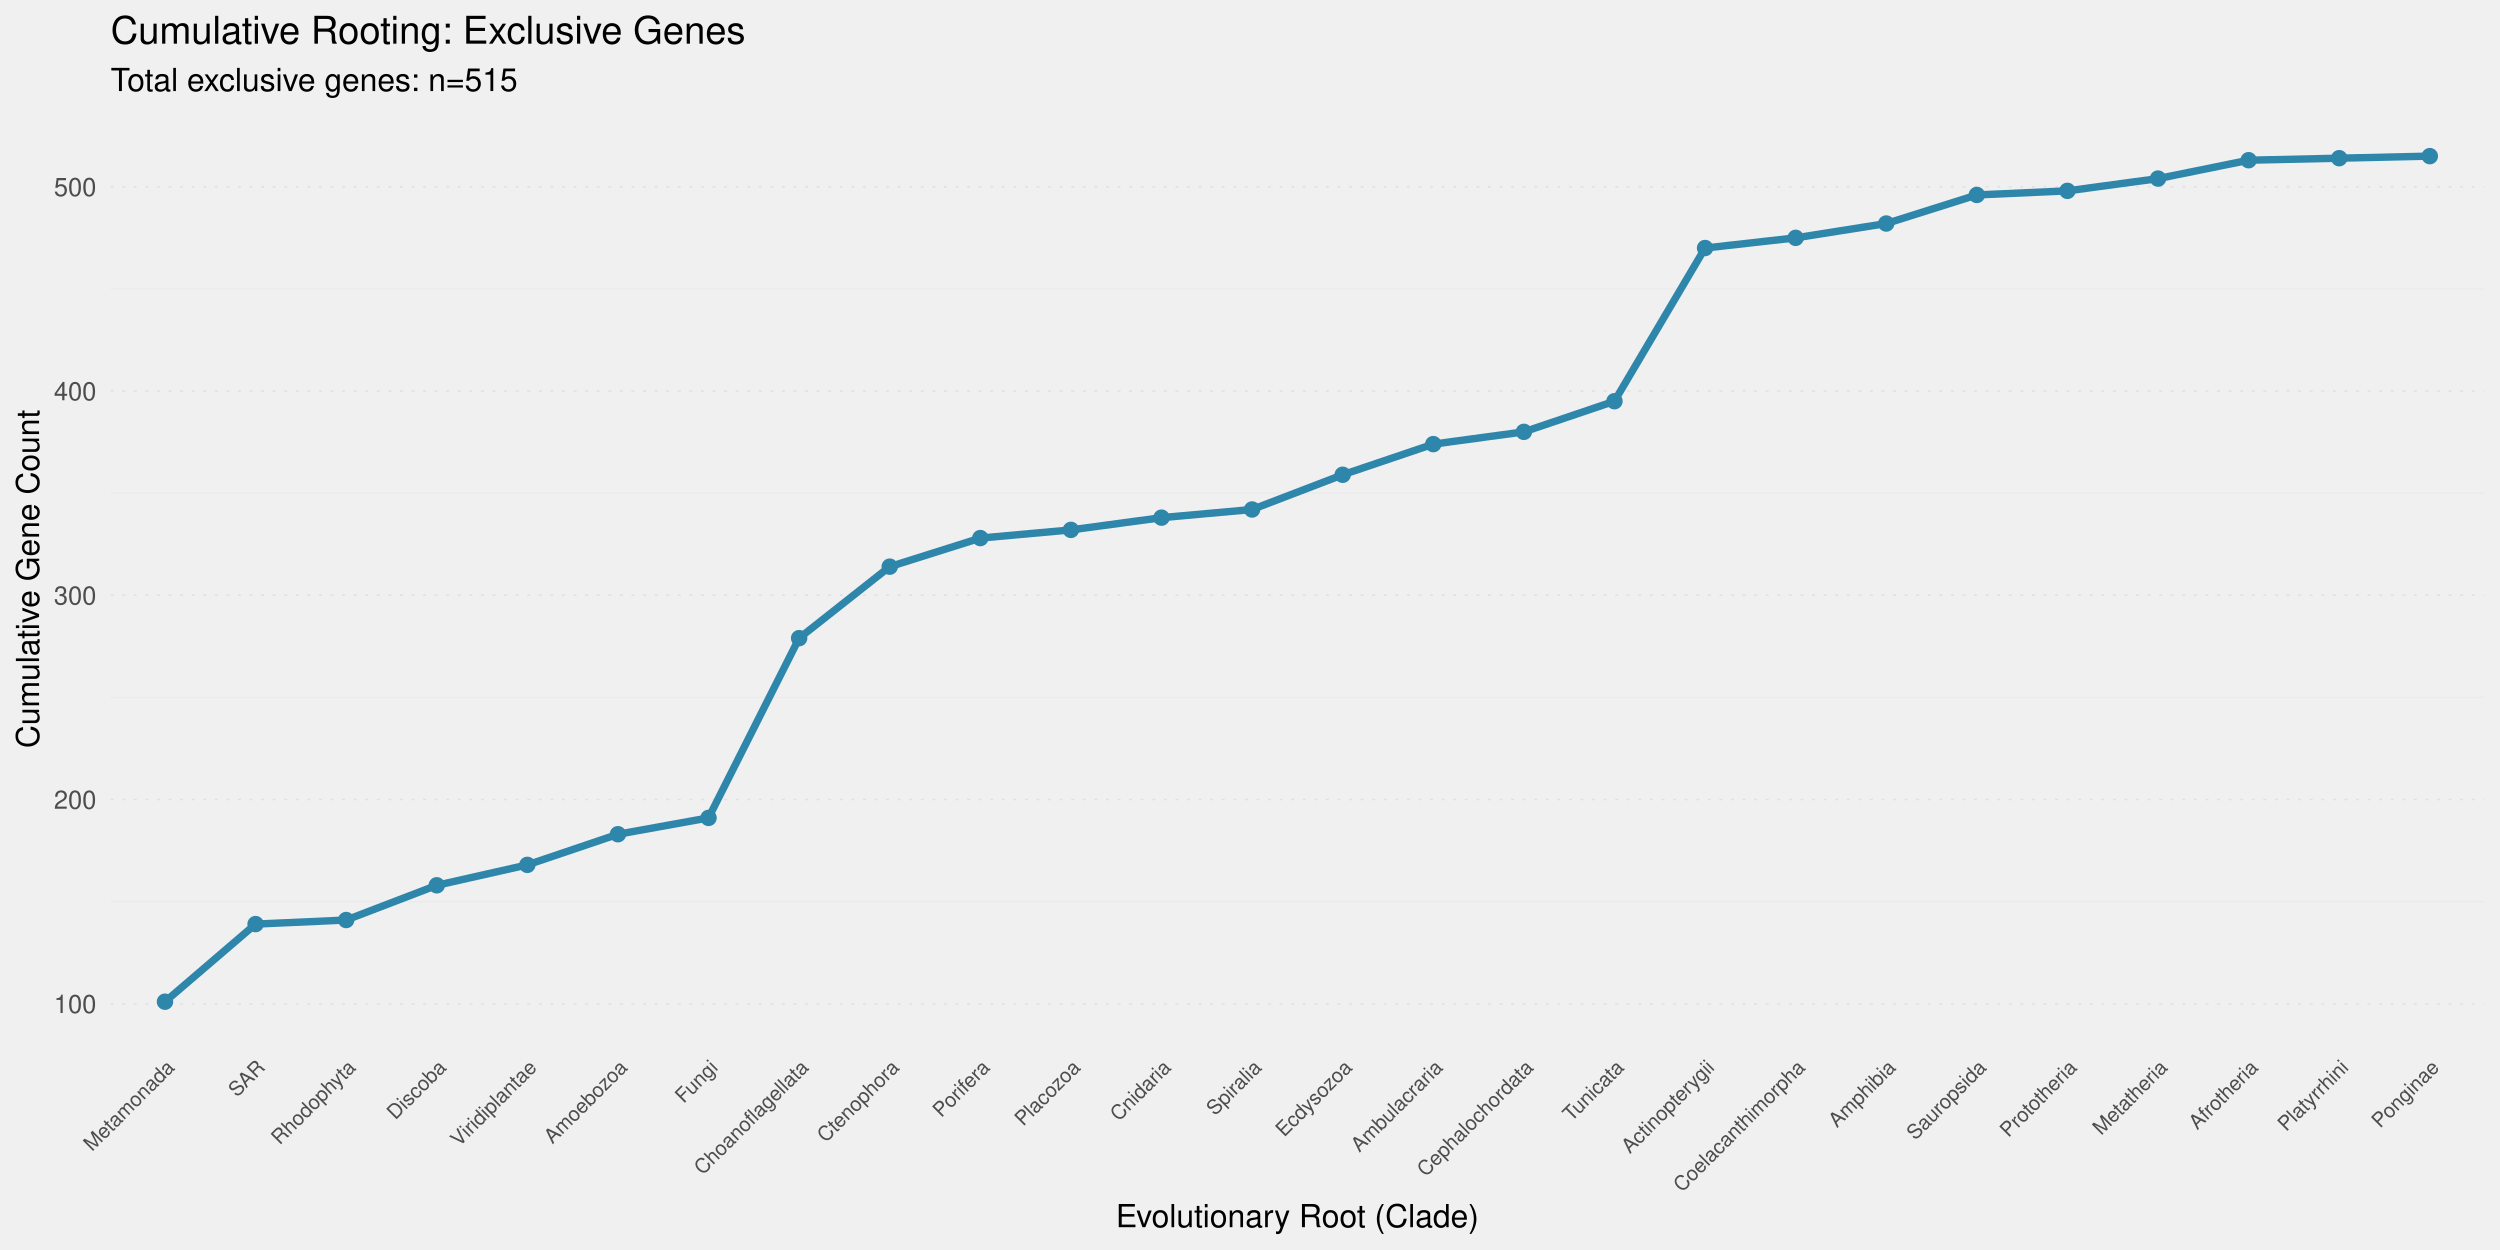
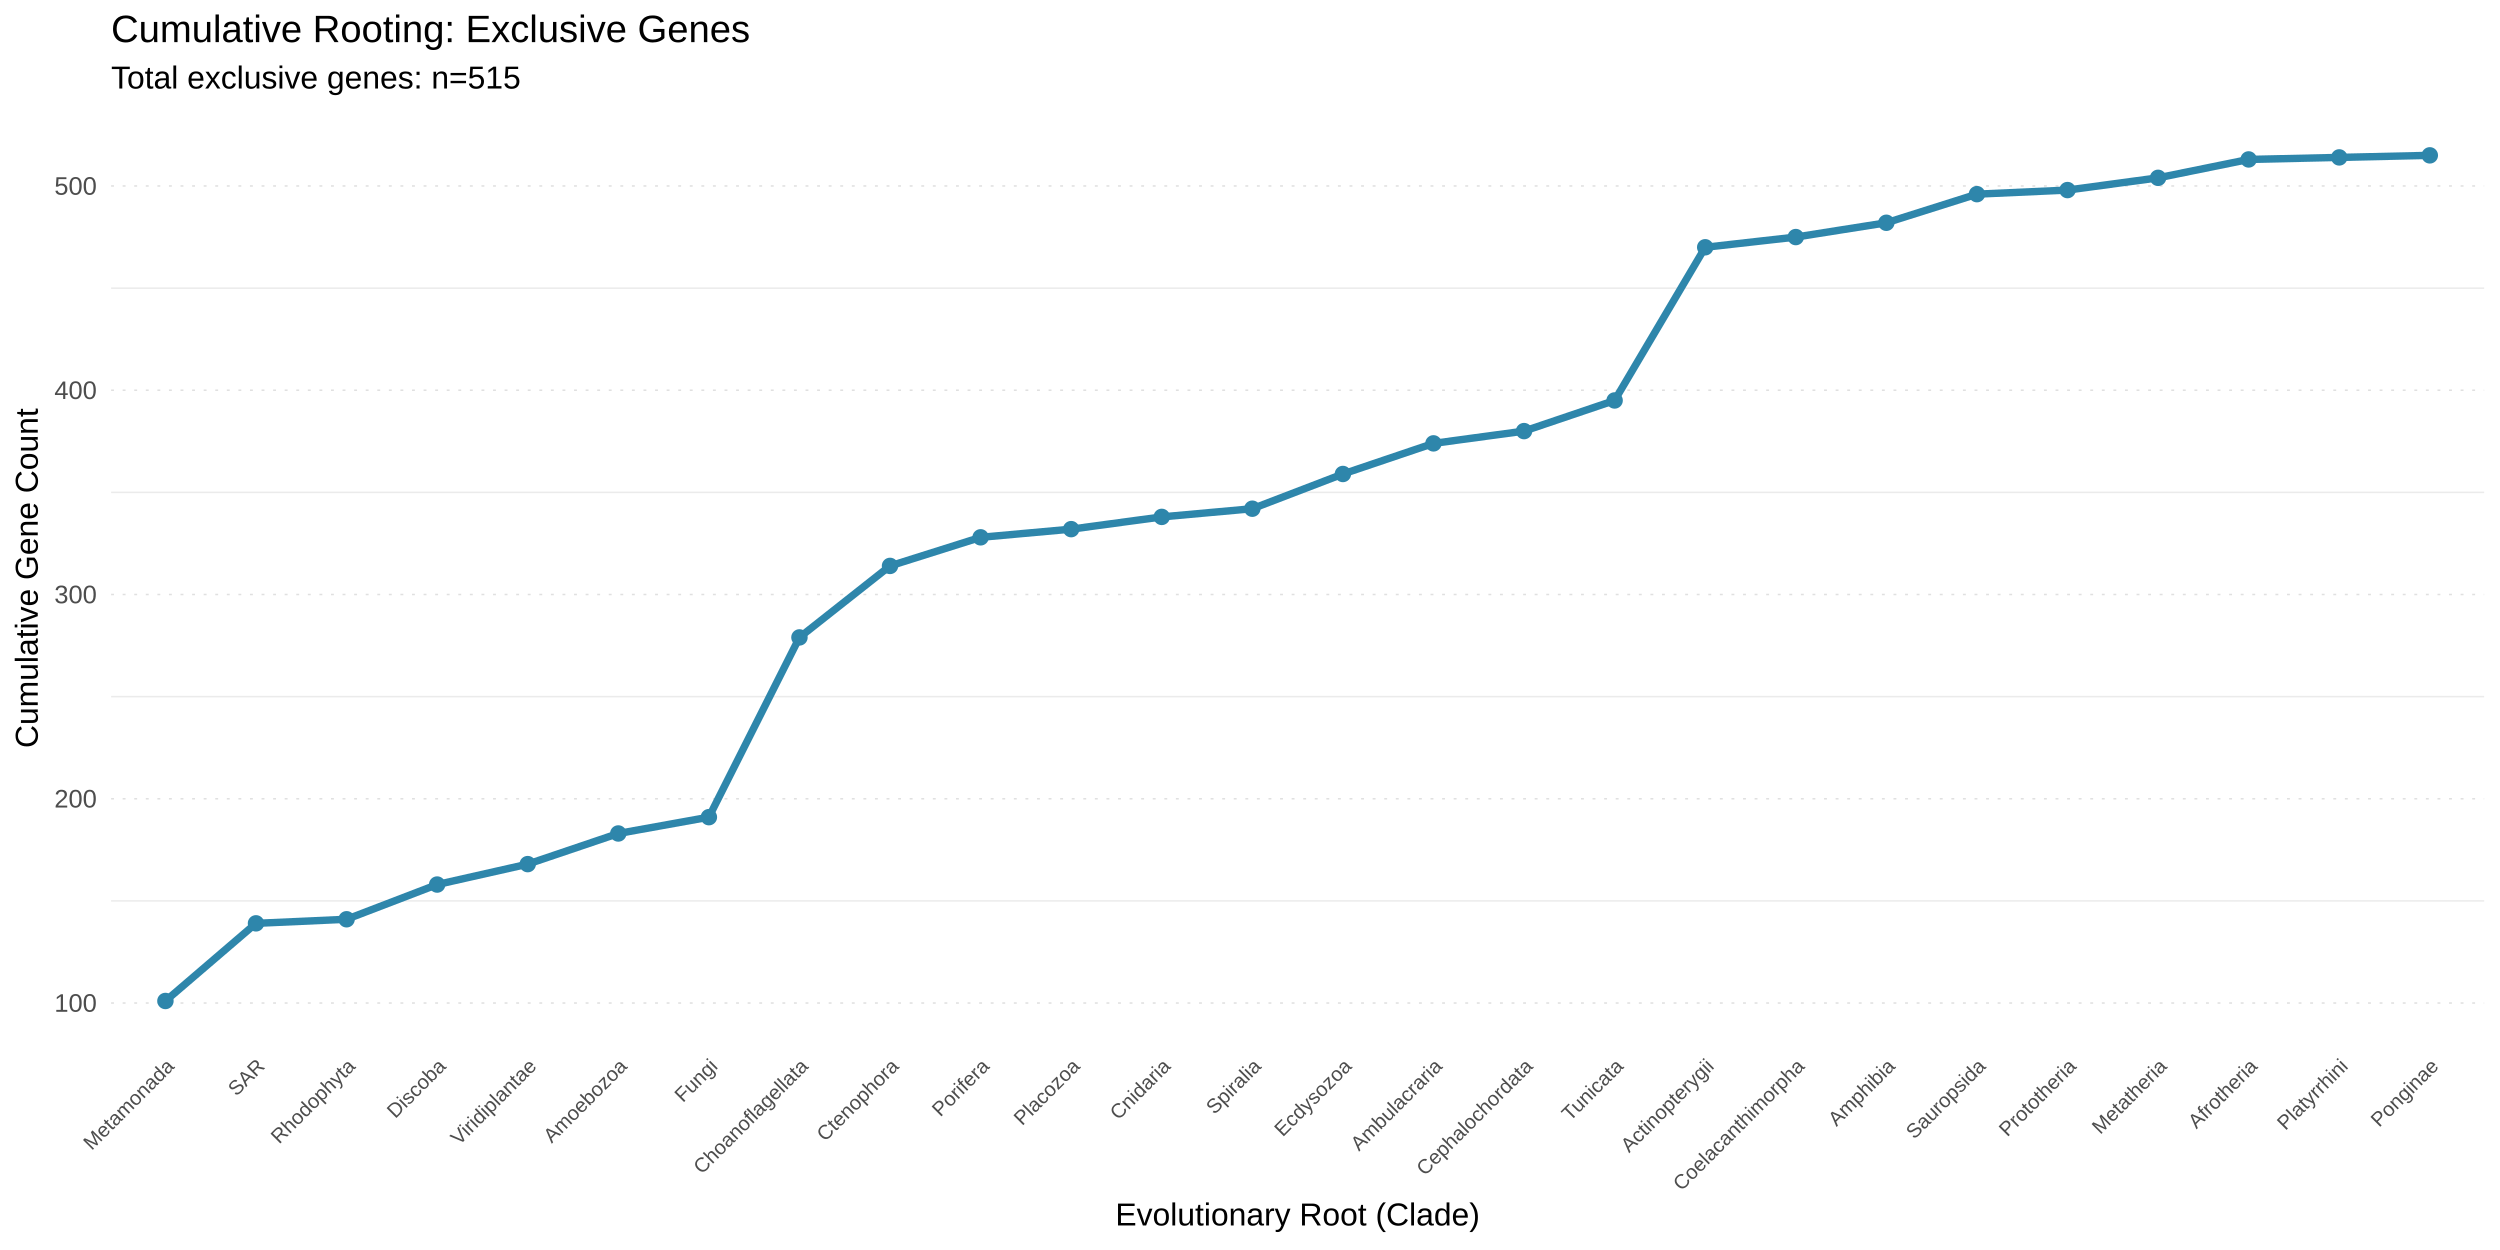
- <svg xmlns="http://www.w3.org/2000/svg" class="svglite" width="864.00pt" height="432.00pt" viewBox="0 0 864.00 432.00">
-   <defs>
-     <style type="text/css">
+ <svg xmlns="http://www.w3.org/2000/svg" width="864.00pt" height="432.00pt" viewBox="0 0 864.00 432.00">
+   <g class="svglite">
+     <defs>
+       <style type="text/css">
    .svglite line, .svglite polyline, .svglite polygon, .svglite path, .svglite rect, .svglite circle {
      fill: none;
      stroke: #000000;
      stroke-linecap: round;
      stroke-linejoin: round;
      stroke-miterlimit: 10.00;
    }
    .svglite text {
      white-space: pre;
    }
+     .svglite g.glyphgroup path {
+       fill: inherit;
+       stroke: none;
+     }
  </style>
-   </defs>
-   <rect width="100%" height="100%" style="stroke: none; fill: none;" />
-   <defs>
-     <clipPath id="cpMC4wMHw4NjQuMDB8MC4wMHw0MzIuMDA=">
-       <rect x="0.00" y="0.00" width="864.00" height="432.00" />
-     </clipPath>
-   </defs>
-   <g clip-path="url(#cpMC4wMHw4NjQuMDB8MC4wMHw0MzIuMDA=)">
- </g>
-   <defs>
-     <clipPath id="cpMzguMjR8ODU4LjUyfDM5LjM1fDM2MC44MA==">
-       <rect x="38.24" y="39.35" width="820.29" height="321.45" />
-     </clipPath>
-   </defs>
-   <g clip-path="url(#cpMzguMjR8ODU4LjUyfDM5LjM1fDM2MC44MA==)">
-     <polyline points="38.24,311.60 858.52,311.60 " style="stroke-width: 0.53; stroke: #EBEBEB; stroke-linecap: butt;" />
-     <polyline points="38.24,241.02 858.52,241.02 " style="stroke-width: 0.53; stroke: #EBEBEB; stroke-linecap: butt;" />
-     <polyline points="38.24,170.43 858.52,170.43 " style="stroke-width: 0.53; stroke: #EBEBEB; stroke-linecap: butt;" />
-     <polyline points="38.24,99.84 858.52,99.84 " style="stroke-width: 0.53; stroke: #EBEBEB; stroke-linecap: butt;" />
-     <polyline points="38.24,346.90 858.52,346.90 " style="stroke-width: 0.53; stroke: #E0E0E0; stroke-dasharray: 1.00,3.00; stroke-linecap: butt;" />
-     <polyline points="38.24,276.31 858.52,276.31 " style="stroke-width: 0.53; stroke: #E0E0E0; stroke-dasharray: 1.00,3.00; stroke-linecap: butt;" />
-     <polyline points="38.24,205.72 858.52,205.72 " style="stroke-width: 0.53; stroke: #E0E0E0; stroke-dasharray: 1.00,3.00; stroke-linecap: butt;" />
-     <polyline points="38.24,135.14 858.52,135.14 " style="stroke-width: 0.53; stroke: #E0E0E0; stroke-dasharray: 1.00,3.00; stroke-linecap: butt;" />
-     <polyline points="38.24,64.55 858.52,64.55 " style="stroke-width: 0.53; stroke: #E0E0E0; stroke-dasharray: 1.00,3.00; stroke-linecap: butt;" />
-     <polyline points="57.02,346.19 88.33,319.37 119.64,317.96 150.95,305.96 182.25,298.90 213.56,288.31 244.87,282.66 276.18,220.55 307.49,195.84 338.80,185.96 370.11,183.13 401.42,178.90 432.72,176.08 464.03,164.08 495.34,153.49 526.65,149.25 557.96,138.66 589.27,85.72 620.58,82.20 651.88,77.25 683.19,67.37 714.50,65.96 745.81,61.72 777.12,55.37 808.43,54.67 839.74,53.96 " style="stroke-width: 2.56; stroke: #2E86AB; stroke-linecap: butt;" />
-     <circle cx="57.02" cy="346.19" r="2.49" style="stroke-width: 0.71; stroke: #2E86AB; fill: #2E86AB;" />
-     <circle cx="88.33" cy="319.37" r="2.49" style="stroke-width: 0.71; stroke: #2E86AB; fill: #2E86AB;" />
-     <circle cx="119.64" cy="317.96" r="2.49" style="stroke-width: 0.71; stroke: #2E86AB; fill: #2E86AB;" />
-     <circle cx="150.95" cy="305.96" r="2.49" style="stroke-width: 0.71; stroke: #2E86AB; fill: #2E86AB;" />
-     <circle cx="182.25" cy="298.90" r="2.49" style="stroke-width: 0.71; stroke: #2E86AB; fill: #2E86AB;" />
-     <circle cx="213.56" cy="288.31" r="2.49" style="stroke-width: 0.71; stroke: #2E86AB; fill: #2E86AB;" />
-     <circle cx="244.87" cy="282.66" r="2.49" style="stroke-width: 0.71; stroke: #2E86AB; fill: #2E86AB;" />
-     <circle cx="276.18" cy="220.55" r="2.49" style="stroke-width: 0.71; stroke: #2E86AB; fill: #2E86AB;" />
-     <circle cx="307.49" cy="195.84" r="2.49" style="stroke-width: 0.71; stroke: #2E86AB; fill: #2E86AB;" />
-     <circle cx="338.80" cy="185.96" r="2.49" style="stroke-width: 0.71; stroke: #2E86AB; fill: #2E86AB;" />
-     <circle cx="370.11" cy="183.13" r="2.49" style="stroke-width: 0.71; stroke: #2E86AB; fill: #2E86AB;" />
-     <circle cx="401.42" cy="178.90" r="2.49" style="stroke-width: 0.71; stroke: #2E86AB; fill: #2E86AB;" />
-     <circle cx="432.72" cy="176.08" r="2.49" style="stroke-width: 0.71; stroke: #2E86AB; fill: #2E86AB;" />
-     <circle cx="464.03" cy="164.08" r="2.49" style="stroke-width: 0.71; stroke: #2E86AB; fill: #2E86AB;" />
-     <circle cx="495.34" cy="153.49" r="2.49" style="stroke-width: 0.71; stroke: #2E86AB; fill: #2E86AB;" />
-     <circle cx="526.65" cy="149.25" r="2.49" style="stroke-width: 0.71; stroke: #2E86AB; fill: #2E86AB;" />
-     <circle cx="557.96" cy="138.66" r="2.49" style="stroke-width: 0.71; stroke: #2E86AB; fill: #2E86AB;" />
-     <circle cx="589.27" cy="85.72" r="2.49" style="stroke-width: 0.71; stroke: #2E86AB; fill: #2E86AB;" />
-     <circle cx="620.58" cy="82.20" r="2.49" style="stroke-width: 0.71; stroke: #2E86AB; fill: #2E86AB;" />
-     <circle cx="651.88" cy="77.25" r="2.49" style="stroke-width: 0.71; stroke: #2E86AB; fill: #2E86AB;" />
-     <circle cx="683.19" cy="67.37" r="2.49" style="stroke-width: 0.71; stroke: #2E86AB; fill: #2E86AB;" />
-     <circle cx="714.50" cy="65.96" r="2.49" style="stroke-width: 0.71; stroke: #2E86AB; fill: #2E86AB;" />
-     <circle cx="745.81" cy="61.72" r="2.49" style="stroke-width: 0.71; stroke: #2E86AB; fill: #2E86AB;" />
-     <circle cx="777.12" cy="55.37" r="2.49" style="stroke-width: 0.71; stroke: #2E86AB; fill: #2E86AB;" />
-     <circle cx="808.43" cy="54.67" r="2.49" style="stroke-width: 0.71; stroke: #2E86AB; fill: #2E86AB;" />
-     <circle cx="839.74" cy="53.96" r="2.49" style="stroke-width: 0.71; stroke: #2E86AB; fill: #2E86AB;" />
-   </g>
-   <g clip-path="url(#cpMC4wMHw4NjQuMDB8MC4wMHw0MzIuMDA=)">
-     <text x="33.30" y="350.10" text-anchor="end" style="font-size: 8.80px; font-weight: 0;fill: #4D4D4D; font-family: &quot;Nimbus Sans&quot;;" textLength="14.67px" lengthAdjust="spacingAndGlyphs">100</text>
-     <text x="33.30" y="279.52" text-anchor="end" style="font-size: 8.80px; font-weight: 0;fill: #4D4D4D; font-family: &quot;Nimbus Sans&quot;;" textLength="14.67px" lengthAdjust="spacingAndGlyphs">200</text>
-     <text x="33.30" y="208.93" text-anchor="end" style="font-size: 8.80px; font-weight: 0;fill: #4D4D4D; font-family: &quot;Nimbus Sans&quot;;" textLength="14.67px" lengthAdjust="spacingAndGlyphs">300</text>
-     <text x="33.30" y="138.34" text-anchor="end" style="font-size: 8.80px; font-weight: 0;fill: #4D4D4D; font-family: &quot;Nimbus Sans&quot;;" textLength="14.67px" lengthAdjust="spacingAndGlyphs">400</text>
-     <text x="33.30" y="67.76" text-anchor="end" style="font-size: 8.80px; font-weight: 0;fill: #4D4D4D; font-family: &quot;Nimbus Sans&quot;;" textLength="14.67px" lengthAdjust="spacingAndGlyphs">500</text>
-     <text transform="translate(60.63,369.34) rotate(-45)" text-anchor="end" style="font-size: 7.00px; font-weight: 0;fill: #4D4D4D; font-family: &quot;Nimbus Sans&quot;;" textLength="40.87px" lengthAdjust="spacingAndGlyphs">Metamonada</text>
-     <text transform="translate(91.94,369.34) rotate(-45)" text-anchor="end" style="font-size: 7.00px; font-weight: 0;fill: #4D4D4D; font-family: &quot;Nimbus Sans&quot;;" textLength="14.39px" lengthAdjust="spacingAndGlyphs">SAR</text>
-     <text transform="translate(123.25,369.34) rotate(-45)" text-anchor="end" style="font-size: 7.00px; font-weight: 0;fill: #4D4D4D; font-family: &quot;Nimbus Sans&quot;;" textLength="37.76px" lengthAdjust="spacingAndGlyphs">Rhodophyta</text>
-     <text transform="translate(154.56,369.34) rotate(-45)" text-anchor="end" style="font-size: 7.00px; font-weight: 0;fill: #4D4D4D; font-family: &quot;Nimbus Sans&quot;;" textLength="25.29px" lengthAdjust="spacingAndGlyphs">Discoba</text>
-     <text transform="translate(185.86,369.34) rotate(-45)" text-anchor="end" style="font-size: 7.00px; font-weight: 0;fill: #4D4D4D; font-family: &quot;Nimbus Sans&quot;;" textLength="38.53px" lengthAdjust="spacingAndGlyphs">Viridiplantae</text>
-     <text transform="translate(217.17,369.34) rotate(-45)" text-anchor="end" style="font-size: 7.00px; font-weight: 0;fill: #4D4D4D; font-family: &quot;Nimbus Sans&quot;;" textLength="37.37px" lengthAdjust="spacingAndGlyphs">Amoebozoa</text>
-     <text transform="translate(248.48,369.34) rotate(-45)" text-anchor="end" style="font-size: 7.00px; font-weight: 0;fill: #4D4D4D; font-family: &quot;Nimbus Sans&quot;;" textLength="17.52px" lengthAdjust="spacingAndGlyphs">Fungi</text>
-     <text transform="translate(279.79,369.34) rotate(-45)" text-anchor="end" style="font-size: 7.00px; font-weight: 0;fill: #4D4D4D; font-family: &quot;Nimbus Sans&quot;;" textLength="52.56px" lengthAdjust="spacingAndGlyphs">Choanoflagellata</text>
-     <text transform="translate(311.10,369.34) rotate(-45)" text-anchor="end" style="font-size: 7.00px; font-weight: 0;fill: #4D4D4D; font-family: &quot;Nimbus Sans&quot;;" textLength="36.60px" lengthAdjust="spacingAndGlyphs">Ctenophora</text>
-     <text transform="translate(342.41,369.34) rotate(-45)" text-anchor="end" style="font-size: 7.00px; font-weight: 0;fill: #4D4D4D; font-family: &quot;Nimbus Sans&quot;;" textLength="24.52px" lengthAdjust="spacingAndGlyphs">Porifera</text>
-     <text transform="translate(373.72,369.34) rotate(-45)" text-anchor="end" style="font-size: 7.00px; font-weight: 0;fill: #4D4D4D; font-family: &quot;Nimbus Sans&quot;;" textLength="28.80px" lengthAdjust="spacingAndGlyphs">Placozoa</text>
-     <text transform="translate(405.02,369.34) rotate(-45)" text-anchor="end" style="font-size: 7.00px; font-weight: 0;fill: #4D4D4D; font-family: &quot;Nimbus Sans&quot;;" textLength="26.08px" lengthAdjust="spacingAndGlyphs">Cnidaria</text>
-     <text transform="translate(436.33,369.34) rotate(-45)" text-anchor="end" style="font-size: 7.00px; font-weight: 0;fill: #4D4D4D; font-family: &quot;Nimbus Sans&quot;;" textLength="23.35px" lengthAdjust="spacingAndGlyphs">Spiralia</text>
-     <text transform="translate(467.64,369.34) rotate(-45)" text-anchor="end" style="font-size: 7.00px; font-weight: 0;fill: #4D4D4D; font-family: &quot;Nimbus Sans&quot;;" textLength="34.24px" lengthAdjust="spacingAndGlyphs">Ecdysozoa</text>
-     <text transform="translate(498.95,369.34) rotate(-45)" text-anchor="end" style="font-size: 7.00px; font-weight: 0;fill: #4D4D4D; font-family: &quot;Nimbus Sans&quot;;" textLength="41.25px" lengthAdjust="spacingAndGlyphs">Ambulacraria</text>
-     <text transform="translate(530.26,369.34) rotate(-45)" text-anchor="end" style="font-size: 7.00px; font-weight: 0;fill: #4D4D4D; font-family: &quot;Nimbus Sans&quot;;" textLength="53.34px" lengthAdjust="spacingAndGlyphs">Cephalochordata</text>
-     <text transform="translate(561.57,369.34) rotate(-45)" text-anchor="end" style="font-size: 7.00px; font-weight: 0;fill: #4D4D4D; font-family: &quot;Nimbus Sans&quot;;" textLength="26.86px" lengthAdjust="spacingAndGlyphs">Tunicata</text>
-     <text transform="translate(592.88,369.34) rotate(-45)" text-anchor="end" style="font-size: 7.00px; font-weight: 0;fill: #4D4D4D; font-family: &quot;Nimbus Sans&quot;;" textLength="42.03px" lengthAdjust="spacingAndGlyphs">Actinopterygii</text>
-     <text transform="translate(624.18,369.34) rotate(-45)" text-anchor="end" style="font-size: 7.00px; font-weight: 0;fill: #4D4D4D; font-family: &quot;Nimbus Sans&quot;;" textLength="60.72px" lengthAdjust="spacingAndGlyphs">Coelacanthimorpha</text>
-     <text transform="translate(655.49,369.34) rotate(-45)" text-anchor="end" style="font-size: 7.00px; font-weight: 0;fill: #4D4D4D; font-family: &quot;Nimbus Sans&quot;;" textLength="29.19px" lengthAdjust="spacingAndGlyphs">Amphibia</text>
-     <text transform="translate(686.80,369.34) rotate(-45)" text-anchor="end" style="font-size: 7.00px; font-weight: 0;fill: #4D4D4D; font-family: &quot;Nimbus Sans&quot;;" textLength="35.42px" lengthAdjust="spacingAndGlyphs">Sauropsida</text>
-     <text transform="translate(718.11,369.34) rotate(-45)" text-anchor="end" style="font-size: 7.00px; font-weight: 0;fill: #4D4D4D; font-family: &quot;Nimbus Sans&quot;;" textLength="34.25px" lengthAdjust="spacingAndGlyphs">Prototheria</text>
-     <text transform="translate(749.42,369.34) rotate(-45)" text-anchor="end" style="font-size: 7.00px; font-weight: 0;fill: #4D4D4D; font-family: &quot;Nimbus Sans&quot;;" textLength="33.08px" lengthAdjust="spacingAndGlyphs">Metatheria</text>
-     <text transform="translate(780.73,369.34) rotate(-45)" text-anchor="end" style="font-size: 7.00px; font-weight: 0;fill: #4D4D4D; font-family: &quot;Nimbus Sans&quot;;" textLength="30.36px" lengthAdjust="spacingAndGlyphs">Afrotheria</text>
-     <text transform="translate(812.04,369.34) rotate(-45)" text-anchor="end" style="font-size: 7.00px; font-weight: 0;fill: #4D4D4D; font-family: &quot;Nimbus Sans&quot;;" textLength="31.13px" lengthAdjust="spacingAndGlyphs">Platyrrhini</text>
-     <text transform="translate(843.35,369.34) rotate(-45)" text-anchor="end" style="font-size: 7.00px; font-weight: 0;fill: #4D4D4D; font-family: &quot;Nimbus Sans&quot;;" textLength="29.59px" lengthAdjust="spacingAndGlyphs">Ponginae</text>
-     <text x="448.38" y="424.12" text-anchor="middle" style="font-size: 11.00px; font-weight: 0; font-family: &quot;Nimbus Sans&quot;;" textLength="125.91px" lengthAdjust="spacingAndGlyphs">Evolutionary Root (Clade)</text>
-     <text transform="translate(13.50,200.08) rotate(-90)" text-anchor="middle" style="font-size: 11.00px; font-weight: 0; font-family: &quot;Nimbus Sans&quot;;" textLength="117.36px" lengthAdjust="spacingAndGlyphs">Cumulative Gene Count</text>
-     <text x="38.24" y="31.47" style="font-size: 11.00px; font-weight: 0; font-family: &quot;Nimbus Sans&quot;;" textLength="142.73px" lengthAdjust="spacingAndGlyphs">Total exclusive genes: n=515</text>
-     <text x="38.24" y="15.09" style="font-size: 13.20px; font-weight: 0; font-family: &quot;Nimbus Sans&quot;;" textLength="220.58px" lengthAdjust="spacingAndGlyphs">Cumulative Rooting: Exclusive Genes</text>
+     </defs>
+     <rect width="100%" height="100%" style="stroke: none; fill: #FFFFFF;" />
+     <defs>
+       <clipPath id="cpMC4wMHw4NjQuMDB8MC4wMHw0MzIuMDA=">
+         <rect x="0.00" y="0.00" width="864.00" height="432.00" />
+       </clipPath>
+     </defs>
+     <g clip-path="url(#cpMC4wMHw4NjQuMDB8MC4wMHw0MzIuMDA=)">
+       <rect x="-0" y="0" width="864.00" height="432.00" style="stroke-width: 1.07; stroke: none; fill: #FFFFFF;" />
+     </g>
+     <defs>
+       <clipPath id="cpMzguMzl8ODU4LjUyfDM5LjA4fDM2MC41NQ==">
+         <rect x="38.39" y="39.08" width="820.13" height="321.47" />
+       </clipPath>
+     </defs>
+     <g clip-path="url(#cpMzguMzl8ODU4LjUyfDM5LjA4fDM2MC41NQ==)">
+       <polyline points="38.39,311.35 858.52,311.35 " style="stroke-width: 0.53; stroke: #EBEBEB; stroke-linecap: butt;" />
+       <polyline points="38.39,240.76 858.52,240.76 " style="stroke-width: 0.53; stroke: #EBEBEB; stroke-linecap: butt;" />
+       <polyline points="38.39,170.17 858.52,170.17 " style="stroke-width: 0.53; stroke: #EBEBEB; stroke-linecap: butt;" />
+       <polyline points="38.39,99.58 858.52,99.58 " style="stroke-width: 0.53; stroke: #EBEBEB; stroke-linecap: butt;" />
+       <polyline points="38.39,346.64 858.52,346.64 " style="stroke-width: 0.53; stroke: #E0E0E0; stroke-dasharray: 1.00,3.00; stroke-linecap: butt;" />
+       <polyline points="38.39,276.05 858.52,276.05 " style="stroke-width: 0.53; stroke: #E0E0E0; stroke-dasharray: 1.00,3.00; stroke-linecap: butt;" />
+       <polyline points="38.39,205.46 858.52,205.46 " style="stroke-width: 0.53; stroke: #E0E0E0; stroke-dasharray: 1.00,3.00; stroke-linecap: butt;" />
+       <polyline points="38.39,134.87 858.52,134.87 " style="stroke-width: 0.53; stroke: #E0E0E0; stroke-dasharray: 1.00,3.00; stroke-linecap: butt;" />
+       <polyline points="38.39,64.28 858.52,64.28 " style="stroke-width: 0.53; stroke: #E0E0E0; stroke-dasharray: 1.00,3.00; stroke-linecap: butt;" />
+       <polyline points="57.17,345.94 88.47,319.11 119.78,317.70 151.08,305.70 182.38,298.64 213.68,288.05 244.99,282.41 276.29,220.29 307.59,195.58 338.90,185.70 370.20,182.87 401.50,178.64 432.80,175.81 464.11,163.81 495.41,153.23 526.71,148.99 558.01,138.40 589.32,85.46 620.62,81.93 651.92,76.99 683.23,67.10 714.53,65.69 745.83,61.46 777.13,55.10 808.44,54.40 839.74,53.69 " style="stroke-width: 2.56; stroke: #2E86AB; stroke-linecap: butt;" />
+       <circle cx="57.17" cy="345.94" r="2.49" style="stroke-width: 0.71; stroke: #2E86AB; fill: #2E86AB;" />
+       <circle cx="88.47" cy="319.11" r="2.49" style="stroke-width: 0.71; stroke: #2E86AB; fill: #2E86AB;" />
+       <circle cx="119.78" cy="317.70" r="2.49" style="stroke-width: 0.71; stroke: #2E86AB; fill: #2E86AB;" />
+       <circle cx="151.08" cy="305.70" r="2.49" style="stroke-width: 0.71; stroke: #2E86AB; fill: #2E86AB;" />
+       <circle cx="182.38" cy="298.64" r="2.49" style="stroke-width: 0.71; stroke: #2E86AB; fill: #2E86AB;" />
+       <circle cx="213.68" cy="288.05" r="2.49" style="stroke-width: 0.71; stroke: #2E86AB; fill: #2E86AB;" />
+       <circle cx="244.99" cy="282.41" r="2.49" style="stroke-width: 0.71; stroke: #2E86AB; fill: #2E86AB;" />
+       <circle cx="276.29" cy="220.29" r="2.49" style="stroke-width: 0.71; stroke: #2E86AB; fill: #2E86AB;" />
+       <circle cx="307.59" cy="195.58" r="2.49" style="stroke-width: 0.71; stroke: #2E86AB; fill: #2E86AB;" />
+       <circle cx="338.90" cy="185.70" r="2.49" style="stroke-width: 0.71; stroke: #2E86AB; fill: #2E86AB;" />
+       <circle cx="370.20" cy="182.87" r="2.49" style="stroke-width: 0.71; stroke: #2E86AB; fill: #2E86AB;" />
+       <circle cx="401.50" cy="178.64" r="2.49" style="stroke-width: 0.71; stroke: #2E86AB; fill: #2E86AB;" />
+       <circle cx="432.80" cy="175.81" r="2.49" style="stroke-width: 0.71; stroke: #2E86AB; fill: #2E86AB;" />
+       <circle cx="464.11" cy="163.81" r="2.49" style="stroke-width: 0.71; stroke: #2E86AB; fill: #2E86AB;" />
+       <circle cx="495.41" cy="153.23" r="2.49" style="stroke-width: 0.71; stroke: #2E86AB; fill: #2E86AB;" />
+       <circle cx="526.71" cy="148.99" r="2.49" style="stroke-width: 0.71; stroke: #2E86AB; fill: #2E86AB;" />
+       <circle cx="558.01" cy="138.40" r="2.49" style="stroke-width: 0.71; stroke: #2E86AB; fill: #2E86AB;" />
+       <circle cx="589.32" cy="85.46" r="2.49" style="stroke-width: 0.71; stroke: #2E86AB; fill: #2E86AB;" />
+       <circle cx="620.62" cy="81.93" r="2.49" style="stroke-width: 0.71; stroke: #2E86AB; fill: #2E86AB;" />
+       <circle cx="651.92" cy="76.99" r="2.49" style="stroke-width: 0.71; stroke: #2E86AB; fill: #2E86AB;" />
+       <circle cx="683.23" cy="67.10" r="2.49" style="stroke-width: 0.71; stroke: #2E86AB; fill: #2E86AB;" />
+       <circle cx="714.53" cy="65.69" r="2.49" style="stroke-width: 0.71; stroke: #2E86AB; fill: #2E86AB;" />
+       <circle cx="745.83" cy="61.46" r="2.49" style="stroke-width: 0.71; stroke: #2E86AB; fill: #2E86AB;" />
+       <circle cx="777.13" cy="55.10" r="2.49" style="stroke-width: 0.71; stroke: #2E86AB; fill: #2E86AB;" />
+       <circle cx="808.44" cy="54.40" r="2.49" style="stroke-width: 0.71; stroke: #2E86AB; fill: #2E86AB;" />
+       <circle cx="839.74" cy="53.69" r="2.49" style="stroke-width: 0.71; stroke: #2E86AB; fill: #2E86AB;" />
+     </g>
+     <g clip-path="url(#cpMC4wMHw4NjQuMDB8MC4wMHw0MzIuMDA=)">
+       <text x="33.46" y="349.67" text-anchor="end" style="font-size: 8.80px;fill: #4D4D4D; font-family: &quot;Liberation Sans&quot;;" textLength="14.67px" lengthAdjust="spacingAndGlyphs">100</text>
+       <text x="33.46" y="279.08" text-anchor="end" style="font-size: 8.80px;fill: #4D4D4D; font-family: &quot;Liberation Sans&quot;;" textLength="14.67px" lengthAdjust="spacingAndGlyphs">200</text>
+       <text x="33.46" y="208.49" text-anchor="end" style="font-size: 8.80px;fill: #4D4D4D; font-family: &quot;Liberation Sans&quot;;" textLength="14.67px" lengthAdjust="spacingAndGlyphs">300</text>
+       <text x="33.46" y="137.90" text-anchor="end" style="font-size: 8.80px;fill: #4D4D4D; font-family: &quot;Liberation Sans&quot;;" textLength="14.67px" lengthAdjust="spacingAndGlyphs">400</text>
+       <text x="33.46" y="67.31" text-anchor="end" style="font-size: 8.80px;fill: #4D4D4D; font-family: &quot;Liberation Sans&quot;;" textLength="14.67px" lengthAdjust="spacingAndGlyphs">500</text>
+       <text transform="translate(60.58,368.89) rotate(-45)" text-anchor="end" style="font-size: 7.00px;fill: #4D4D4D; font-family: &quot;Liberation Sans&quot;;" textLength="40.83px" lengthAdjust="spacingAndGlyphs">Metamonada</text>
+       <text transform="translate(91.88,368.89) rotate(-45)" text-anchor="end" style="font-size: 7.00px;fill: #4D4D4D; font-family: &quot;Liberation Sans&quot;;" textLength="14.41px" lengthAdjust="spacingAndGlyphs">SAR</text>
+       <text transform="translate(123.18,368.89) rotate(-45)" text-anchor="end" style="font-size: 7.00px;fill: #4D4D4D; font-family: &quot;Liberation Sans&quot;;" textLength="37.73px" lengthAdjust="spacingAndGlyphs">Rhodophyta</text>
+       <text transform="translate(154.49,368.89) rotate(-45)" text-anchor="end" style="font-size: 7.00px;fill: #4D4D4D; font-family: &quot;Liberation Sans&quot;;" textLength="25.30px" lengthAdjust="spacingAndGlyphs">Discoba</text>
+       <text transform="translate(185.79,368.89) rotate(-45)" text-anchor="end" style="font-size: 7.00px;fill: #4D4D4D; font-family: &quot;Liberation Sans&quot;;" textLength="38.41px" lengthAdjust="spacingAndGlyphs">Viridiplantae</text>
+       <text transform="translate(217.09,368.89) rotate(-45)" text-anchor="end" style="font-size: 7.00px;fill: #4D4D4D; font-family: &quot;Liberation Sans&quot;;" textLength="37.34px" lengthAdjust="spacingAndGlyphs">Amoebozoa</text>
+       <text transform="translate(248.39,368.89) rotate(-45)" text-anchor="end" style="font-size: 7.00px;fill: #4D4D4D; font-family: &quot;Liberation Sans&quot;;" textLength="17.52px" lengthAdjust="spacingAndGlyphs">Fungi</text>
+       <text transform="translate(279.70,368.89) rotate(-45)" text-anchor="end" style="font-size: 7.00px;fill: #4D4D4D; font-family: &quot;Liberation Sans&quot;;" textLength="52.53px" lengthAdjust="spacingAndGlyphs">Choanoflagellata</text>
+       <text transform="translate(311.00,368.89) rotate(-45)" text-anchor="end" style="font-size: 7.00px;fill: #4D4D4D; font-family: &quot;Liberation Sans&quot;;" textLength="36.56px" lengthAdjust="spacingAndGlyphs">Ctenophora</text>
+       <text transform="translate(342.30,368.89) rotate(-45)" text-anchor="end" style="font-size: 7.00px;fill: #4D4D4D; font-family: &quot;Liberation Sans&quot;;" textLength="24.50px" lengthAdjust="spacingAndGlyphs">Porifera</text>
+       <text transform="translate(373.60,368.89) rotate(-45)" text-anchor="end" style="font-size: 7.00px;fill: #4D4D4D; font-family: &quot;Liberation Sans&quot;;" textLength="28.80px" lengthAdjust="spacingAndGlyphs">Placozoa</text>
+       <text transform="translate(404.91,368.89) rotate(-45)" text-anchor="end" style="font-size: 7.00px;fill: #4D4D4D; font-family: &quot;Liberation Sans&quot;;" textLength="26.08px" lengthAdjust="spacingAndGlyphs">Cnidaria</text>
+       <text transform="translate(436.21,368.89) rotate(-45)" text-anchor="end" style="font-size: 7.00px;fill: #4D4D4D; font-family: &quot;Liberation Sans&quot;;" textLength="23.36px" lengthAdjust="spacingAndGlyphs">Spiralia</text>
+       <text transform="translate(467.51,368.89) rotate(-45)" text-anchor="end" style="font-size: 7.00px;fill: #4D4D4D; font-family: &quot;Liberation Sans&quot;;" textLength="34.23px" lengthAdjust="spacingAndGlyphs">Ecdysozoa</text>
+       <text transform="translate(498.82,368.89) rotate(-45)" text-anchor="end" style="font-size: 7.00px;fill: #4D4D4D; font-family: &quot;Liberation Sans&quot;;" textLength="41.23px" lengthAdjust="spacingAndGlyphs">Ambulacraria</text>
+       <text transform="translate(530.12,368.89) rotate(-45)" text-anchor="end" style="font-size: 7.00px;fill: #4D4D4D; font-family: &quot;Liberation Sans&quot;;" textLength="53.30px" lengthAdjust="spacingAndGlyphs">Cephalochordata</text>
+       <text transform="translate(561.42,368.89) rotate(-45)" text-anchor="end" style="font-size: 7.00px;fill: #4D4D4D; font-family: &quot;Liberation Sans&quot;;" textLength="26.58px" lengthAdjust="spacingAndGlyphs">Tunicata</text>
+       <text transform="translate(592.72,368.89) rotate(-45)" text-anchor="end" style="font-size: 7.00px;fill: #4D4D4D; font-family: &quot;Liberation Sans&quot;;" textLength="42.02px" lengthAdjust="spacingAndGlyphs">Actinopterygii</text>
+       <text transform="translate(624.03,368.89) rotate(-45)" text-anchor="end" style="font-size: 7.00px;fill: #4D4D4D; font-family: &quot;Liberation Sans&quot;;" textLength="60.69px" lengthAdjust="spacingAndGlyphs">Coelacanthimorpha</text>
+       <text transform="translate(655.33,368.89) rotate(-45)" text-anchor="end" style="font-size: 7.00px;fill: #4D4D4D; font-family: &quot;Liberation Sans&quot;;" textLength="29.19px" lengthAdjust="spacingAndGlyphs">Amphibia</text>
+       <text transform="translate(686.63,368.89) rotate(-45)" text-anchor="end" style="font-size: 7.00px;fill: #4D4D4D; font-family: &quot;Liberation Sans&quot;;" textLength="35.41px" lengthAdjust="spacingAndGlyphs">Sauropsida</text>
+       <text transform="translate(717.93,368.89) rotate(-45)" text-anchor="end" style="font-size: 7.00px;fill: #4D4D4D; font-family: &quot;Liberation Sans&quot;;" textLength="34.22px" lengthAdjust="spacingAndGlyphs">Prototheria</text>
+       <text transform="translate(749.24,368.89) rotate(-45)" text-anchor="end" style="font-size: 7.00px;fill: #4D4D4D; font-family: &quot;Liberation Sans&quot;;" textLength="33.05px" lengthAdjust="spacingAndGlyphs">Metatheria</text>
+       <text transform="translate(780.54,368.89) rotate(-45)" text-anchor="end" style="font-size: 7.00px;fill: #4D4D4D; font-family: &quot;Liberation Sans&quot;;" textLength="30.33px" lengthAdjust="spacingAndGlyphs">Afrotheria</text>
+       <text transform="translate(811.84,368.89) rotate(-45)" text-anchor="end" style="font-size: 7.00px;fill: #4D4D4D; font-family: &quot;Liberation Sans&quot;;" textLength="31.12px" lengthAdjust="spacingAndGlyphs">Platyrrhini</text>
+       <text transform="translate(843.14,368.89) rotate(-45)" text-anchor="end" style="font-size: 7.00px;fill: #4D4D4D; font-family: &quot;Liberation Sans&quot;;" textLength="29.58px" lengthAdjust="spacingAndGlyphs">Ponginae</text>
+       <text x="448.46" y="423.52" text-anchor="middle" style="font-size: 11.00px; font-family: &quot;Liberation Sans&quot;;" textLength="126.00px" lengthAdjust="spacingAndGlyphs">Evolutionary Root (Clade)</text>
+       <text transform="translate(13.05,199.81) rotate(-90)" text-anchor="middle" style="font-size: 11.00px; font-family: &quot;Liberation Sans&quot;;" textLength="117.47px" lengthAdjust="spacingAndGlyphs">Cumulative Gene Count</text>
+       <text x="38.39" y="30.60" style="font-size: 11.00px; font-family: &quot;Liberation Sans&quot;;" textLength="141.67px" lengthAdjust="spacingAndGlyphs">Total exclusive genes: n=515</text>
+       <text x="38.39" y="14.55" style="font-size: 13.20px; font-family: &quot;Liberation Sans&quot;;" textLength="220.55px" lengthAdjust="spacingAndGlyphs">Cumulative Rooting: Exclusive Genes</text>
+     </g>
  </g>
</svg>
